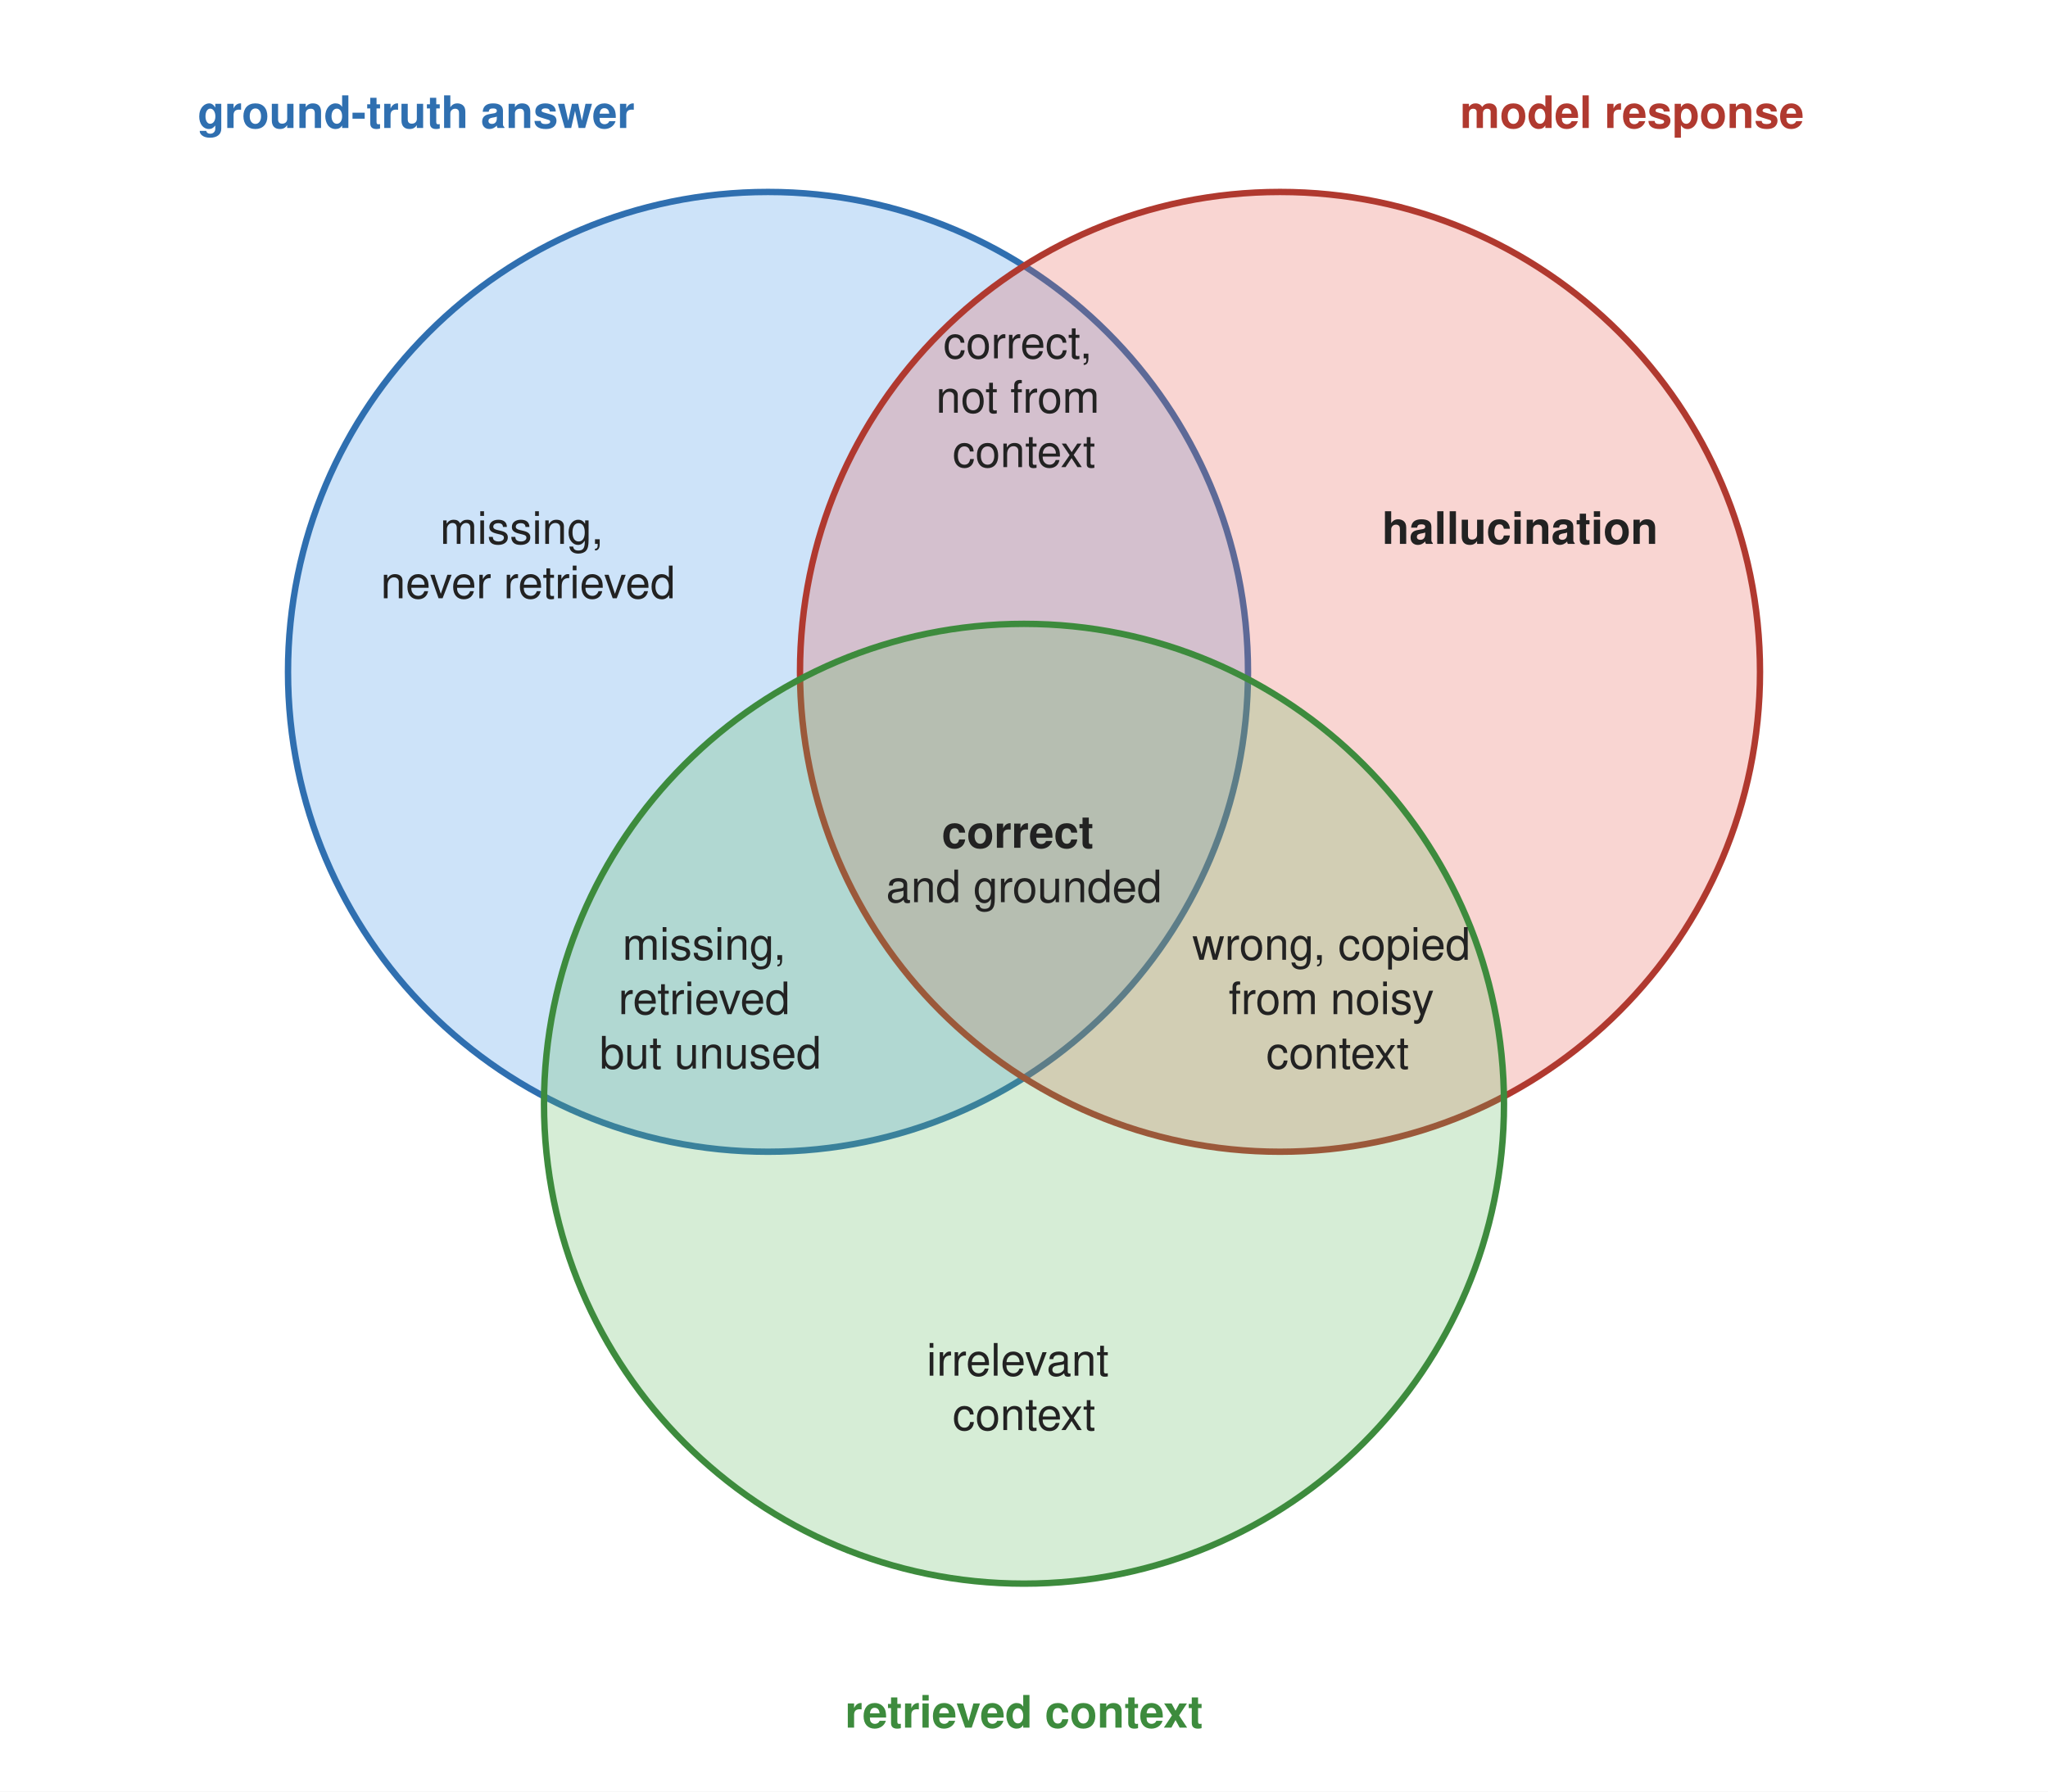
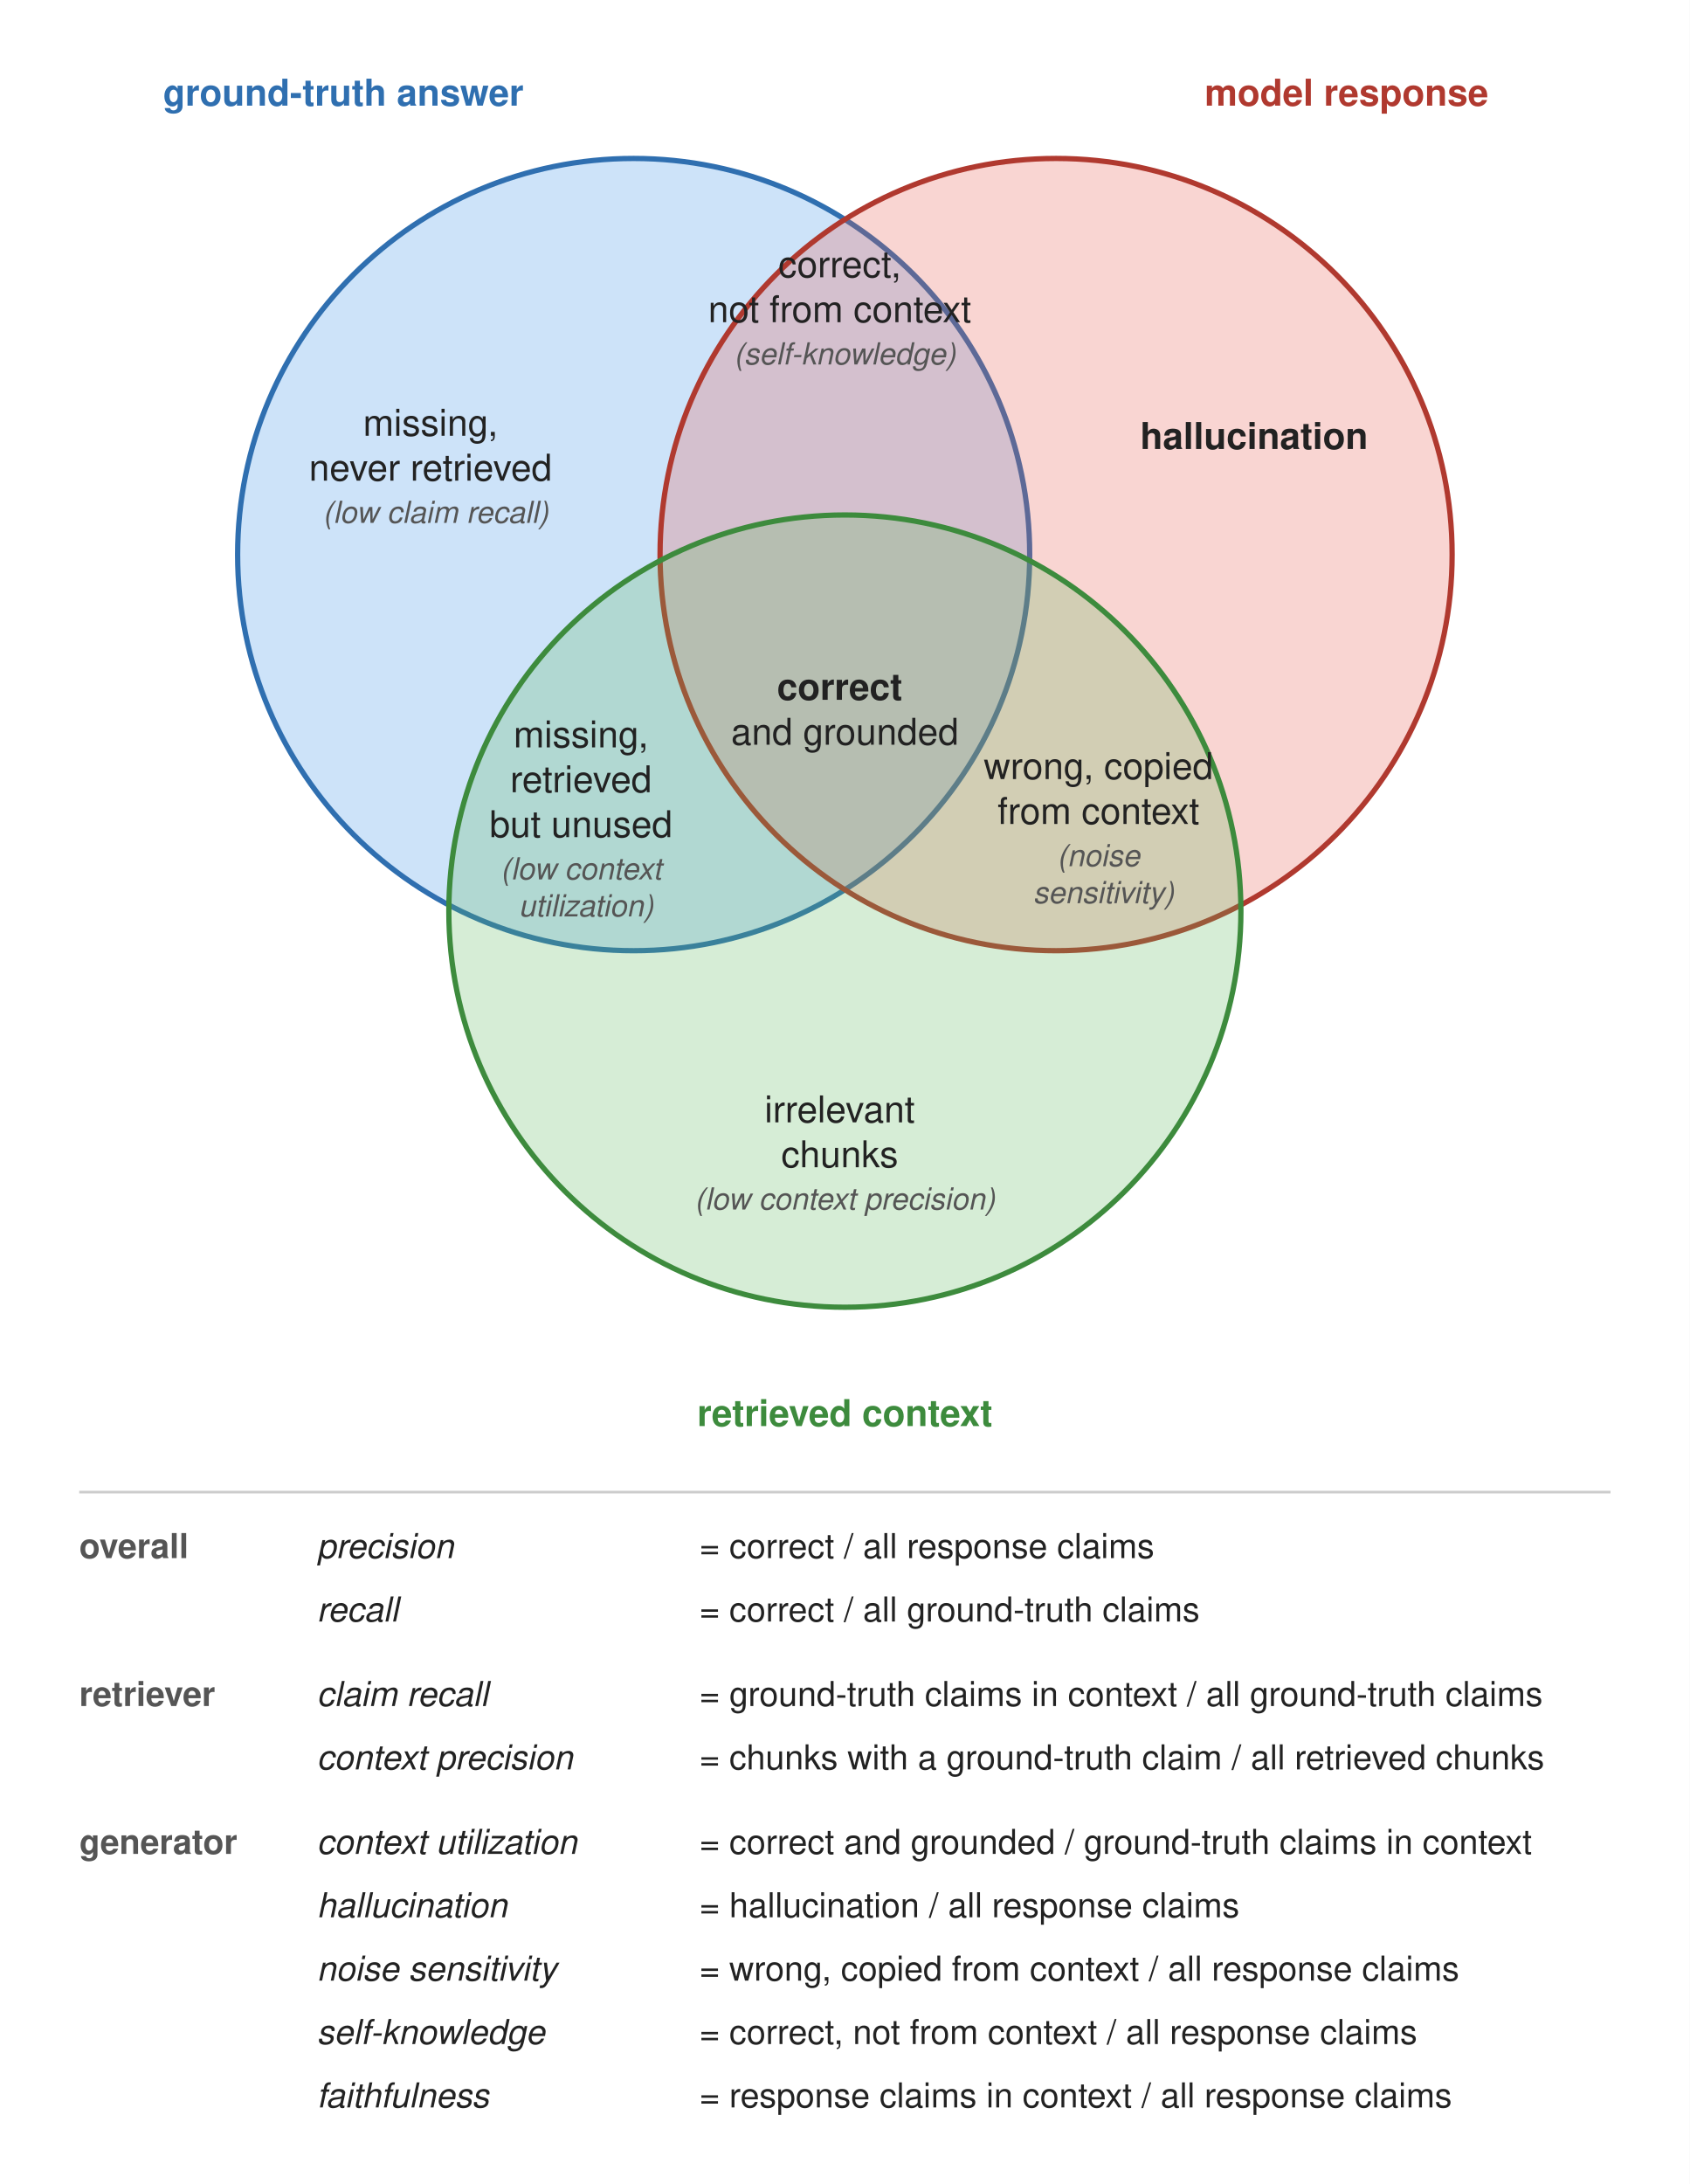
- <svg xmlns="http://www.w3.org/2000/svg" viewBox="0 0 640 560" font-family="Helvetica, Arial, sans-serif" font-size="14">
-   <rect width="640" height="560" fill="#ffffff" />
+ <svg xmlns="http://www.w3.org/2000/svg" viewBox="0 0 640 827" font-family="Helvetica, Arial, sans-serif" font-size="14">
+   <rect width="640" height="827" fill="#ffffff" />
  <circle cx="240" cy="210" r="150" fill="#4c9be8" fill-opacity="0.28" stroke="#2f6fb0" stroke-width="2" />
  <circle cx="400" cy="210" r="150" fill="#e8584c" fill-opacity="0.25" stroke="#b0392f" stroke-width="2" />
  <circle cx="320" cy="345" r="150" fill="#5cb85c" fill-opacity="0.25" stroke="#3d8b3d" stroke-width="2" />
  <text x="130" y="40" text-anchor="middle" font-weight="bold" fill="#2f6fb0">ground-truth answer</text>
  <text x="510" y="40" text-anchor="middle" font-weight="bold" fill="#b0392f">model response</text>
  <text x="320" y="540" text-anchor="middle" font-weight="bold" fill="#3d8b3d">retrieved context</text>
  <g text-anchor="middle" fill="#222">
-     <text x="165" y="170">
+     <text x="165" y="165">
      <tspan x="165">missing,</tspan>
      <tspan x="165" dy="17">never retrieved</tspan>
+       <tspan x="165" dy="16" font-size="11.5" font-style="italic" fill="#555">(low claim recall)</tspan>
    </text>
-     <text x="320" y="112">
+     <text x="320" y="105">
      <tspan x="320">correct,</tspan>
-       <tspan x="320" dy="17">not from</tspan>
-       <tspan x="320" dy="17">context</tspan>
+       <tspan x="320" dy="17">not from context</tspan>
+       <tspan x="320" dy="16" font-size="11.5" font-style="italic" fill="#555">(self-knowledge)</tspan>
    </text>
    <text x="475" y="170">
      <tspan x="475" font-weight="bold">hallucination</tspan>
    </text>
    <text x="320" y="265">
      <tspan x="320" font-weight="bold">correct</tspan>
      <tspan x="320" dy="17">and grounded</tspan>
    </text>
-     <text x="222" y="300">
+     <text x="225" y="283">
      <tspan x="222">missing,</tspan>
      <tspan x="222" dy="17">retrieved</tspan>
      <tspan x="222" dy="17">but unused</tspan>
+       <tspan x="222" dy="16" font-size="11.5" font-style="italic" fill="#555">(low context</tspan>
+       <tspan x="222" dy="14" font-size="11.5" font-style="italic" fill="#555">utilization)</tspan>
    </text>
-     <text x="418" y="300">
+     <text x="418" y="295">
      <tspan x="418">wrong, copied</tspan>
-       <tspan x="418" dy="17">from noisy</tspan>
-       <tspan x="418" dy="17">context</tspan>
+       <tspan x="418" dy="17">from context</tspan>
+       <tspan x="418" dy="16" font-size="11.5" font-style="italic" fill="#555">(noise</tspan>
+       <tspan x="418" dy="14" font-size="11.5" font-style="italic" fill="#555">sensitivity)</tspan>
    </text>
-     <text x="320" y="430">
+     <text x="320" y="425">
      <tspan x="320">irrelevant</tspan>
-       <tspan x="320" dy="17">context</tspan>
+       <tspan x="320" dy="17">chunks</tspan>
+       <tspan x="320" dy="16" font-size="11.5" font-style="italic" fill="#555">(low context precision)</tspan>
    </text>
  </g>
+   <line x1="30" y1="565" x2="610" y2="565" stroke="#ccc" />
+   <g font-size="13" fill="#222">
+     <text x="30" y="590" font-weight="bold" fill="#555">overall</text>
+     <text x="120" y="590" font-style="italic">precision</text>
+     <text x="265" y="590">= correct / all response claims</text>
+     <text x="120" y="614" font-style="italic">recall</text>
+     <text x="265" y="614">= correct / all ground-truth claims</text>
+     <text x="30" y="646" font-weight="bold" fill="#555">retriever</text>
+     <text x="120" y="646" font-style="italic">claim recall</text>
+     <text x="265" y="646">= ground-truth claims in context / all ground-truth claims</text>
+     <text x="120" y="670" font-style="italic">context precision</text>
+     <text x="265" y="670">= chunks with a ground-truth claim / all retrieved chunks</text>
+     <text x="30" y="702" font-weight="bold" fill="#555">generator</text>
+     <text x="120" y="702" font-style="italic">context utilization</text>
+     <text x="265" y="702">= correct and grounded / ground-truth claims in context</text>
+     <text x="120" y="726" font-style="italic">hallucination</text>
+     <text x="265" y="726">= hallucination / all response claims</text>
+     <text x="120" y="750" font-style="italic">noise sensitivity</text>
+     <text x="265" y="750">= wrong, copied from context / all response claims</text>
+     <text x="120" y="774" font-style="italic">self-knowledge</text>
+     <text x="265" y="774">= correct, not from context / all response claims</text>
+     <text x="120" y="798" font-style="italic">faithfulness</text>
+     <text x="265" y="798">= response claims in context / all response claims</text>
+   </g>
</svg>
